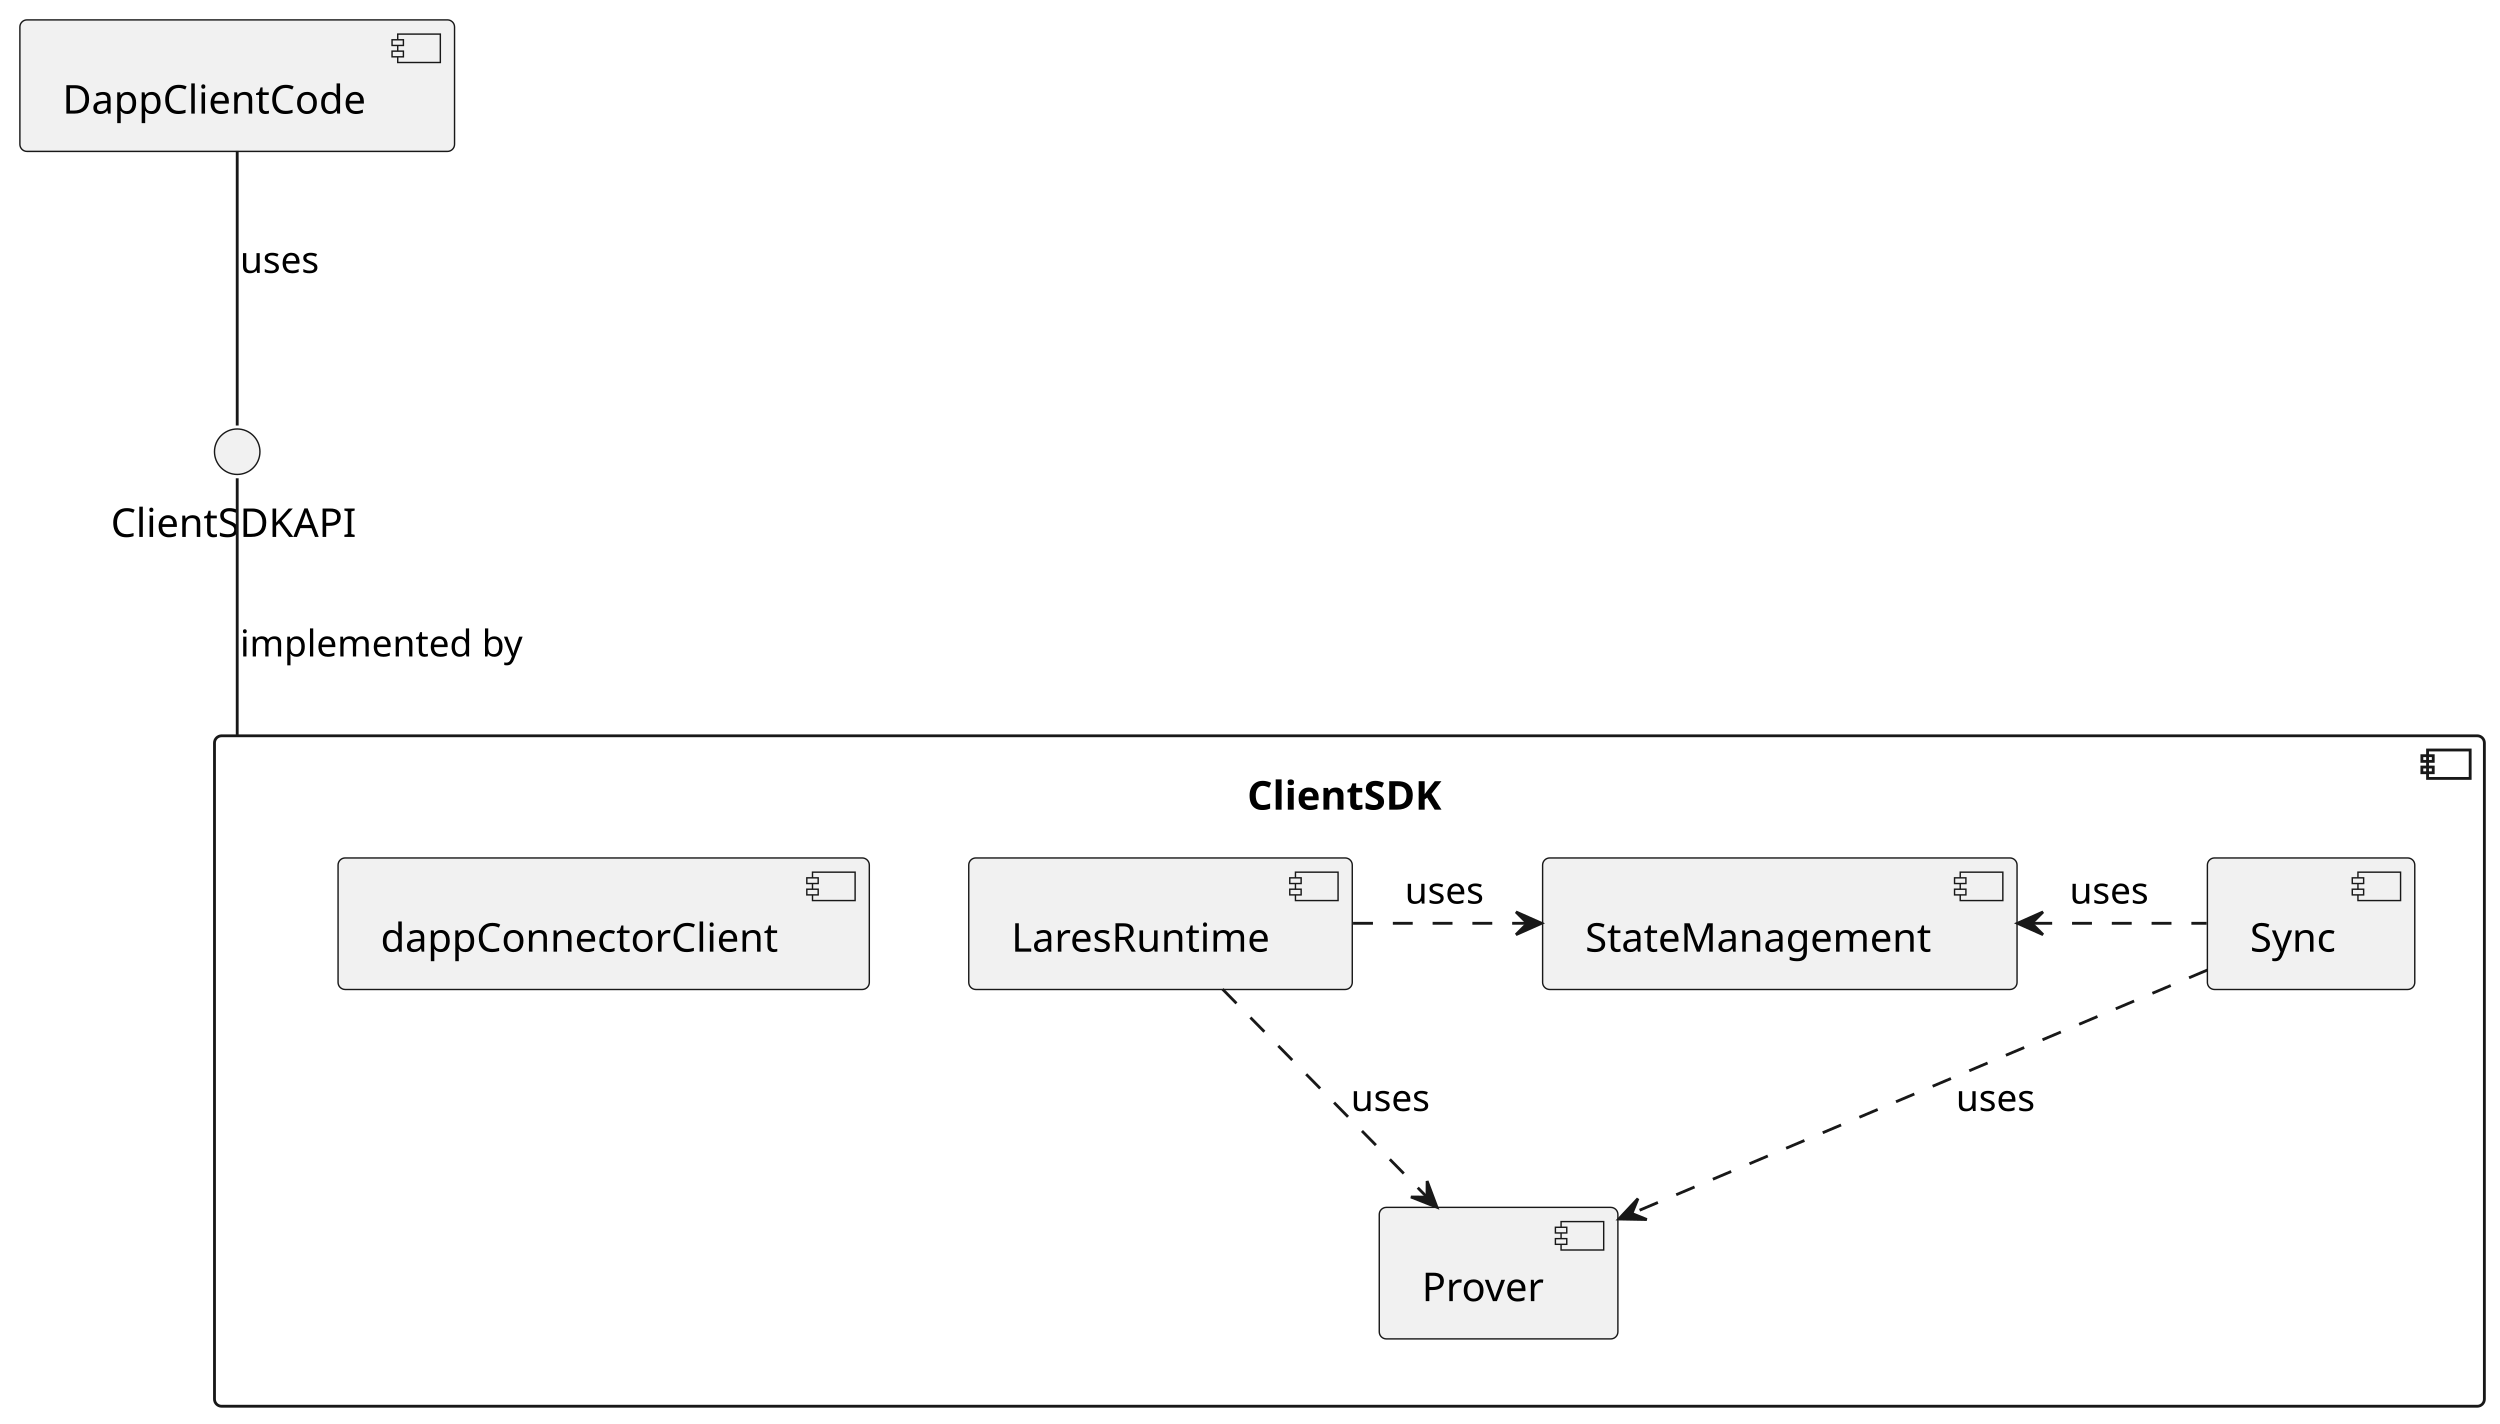
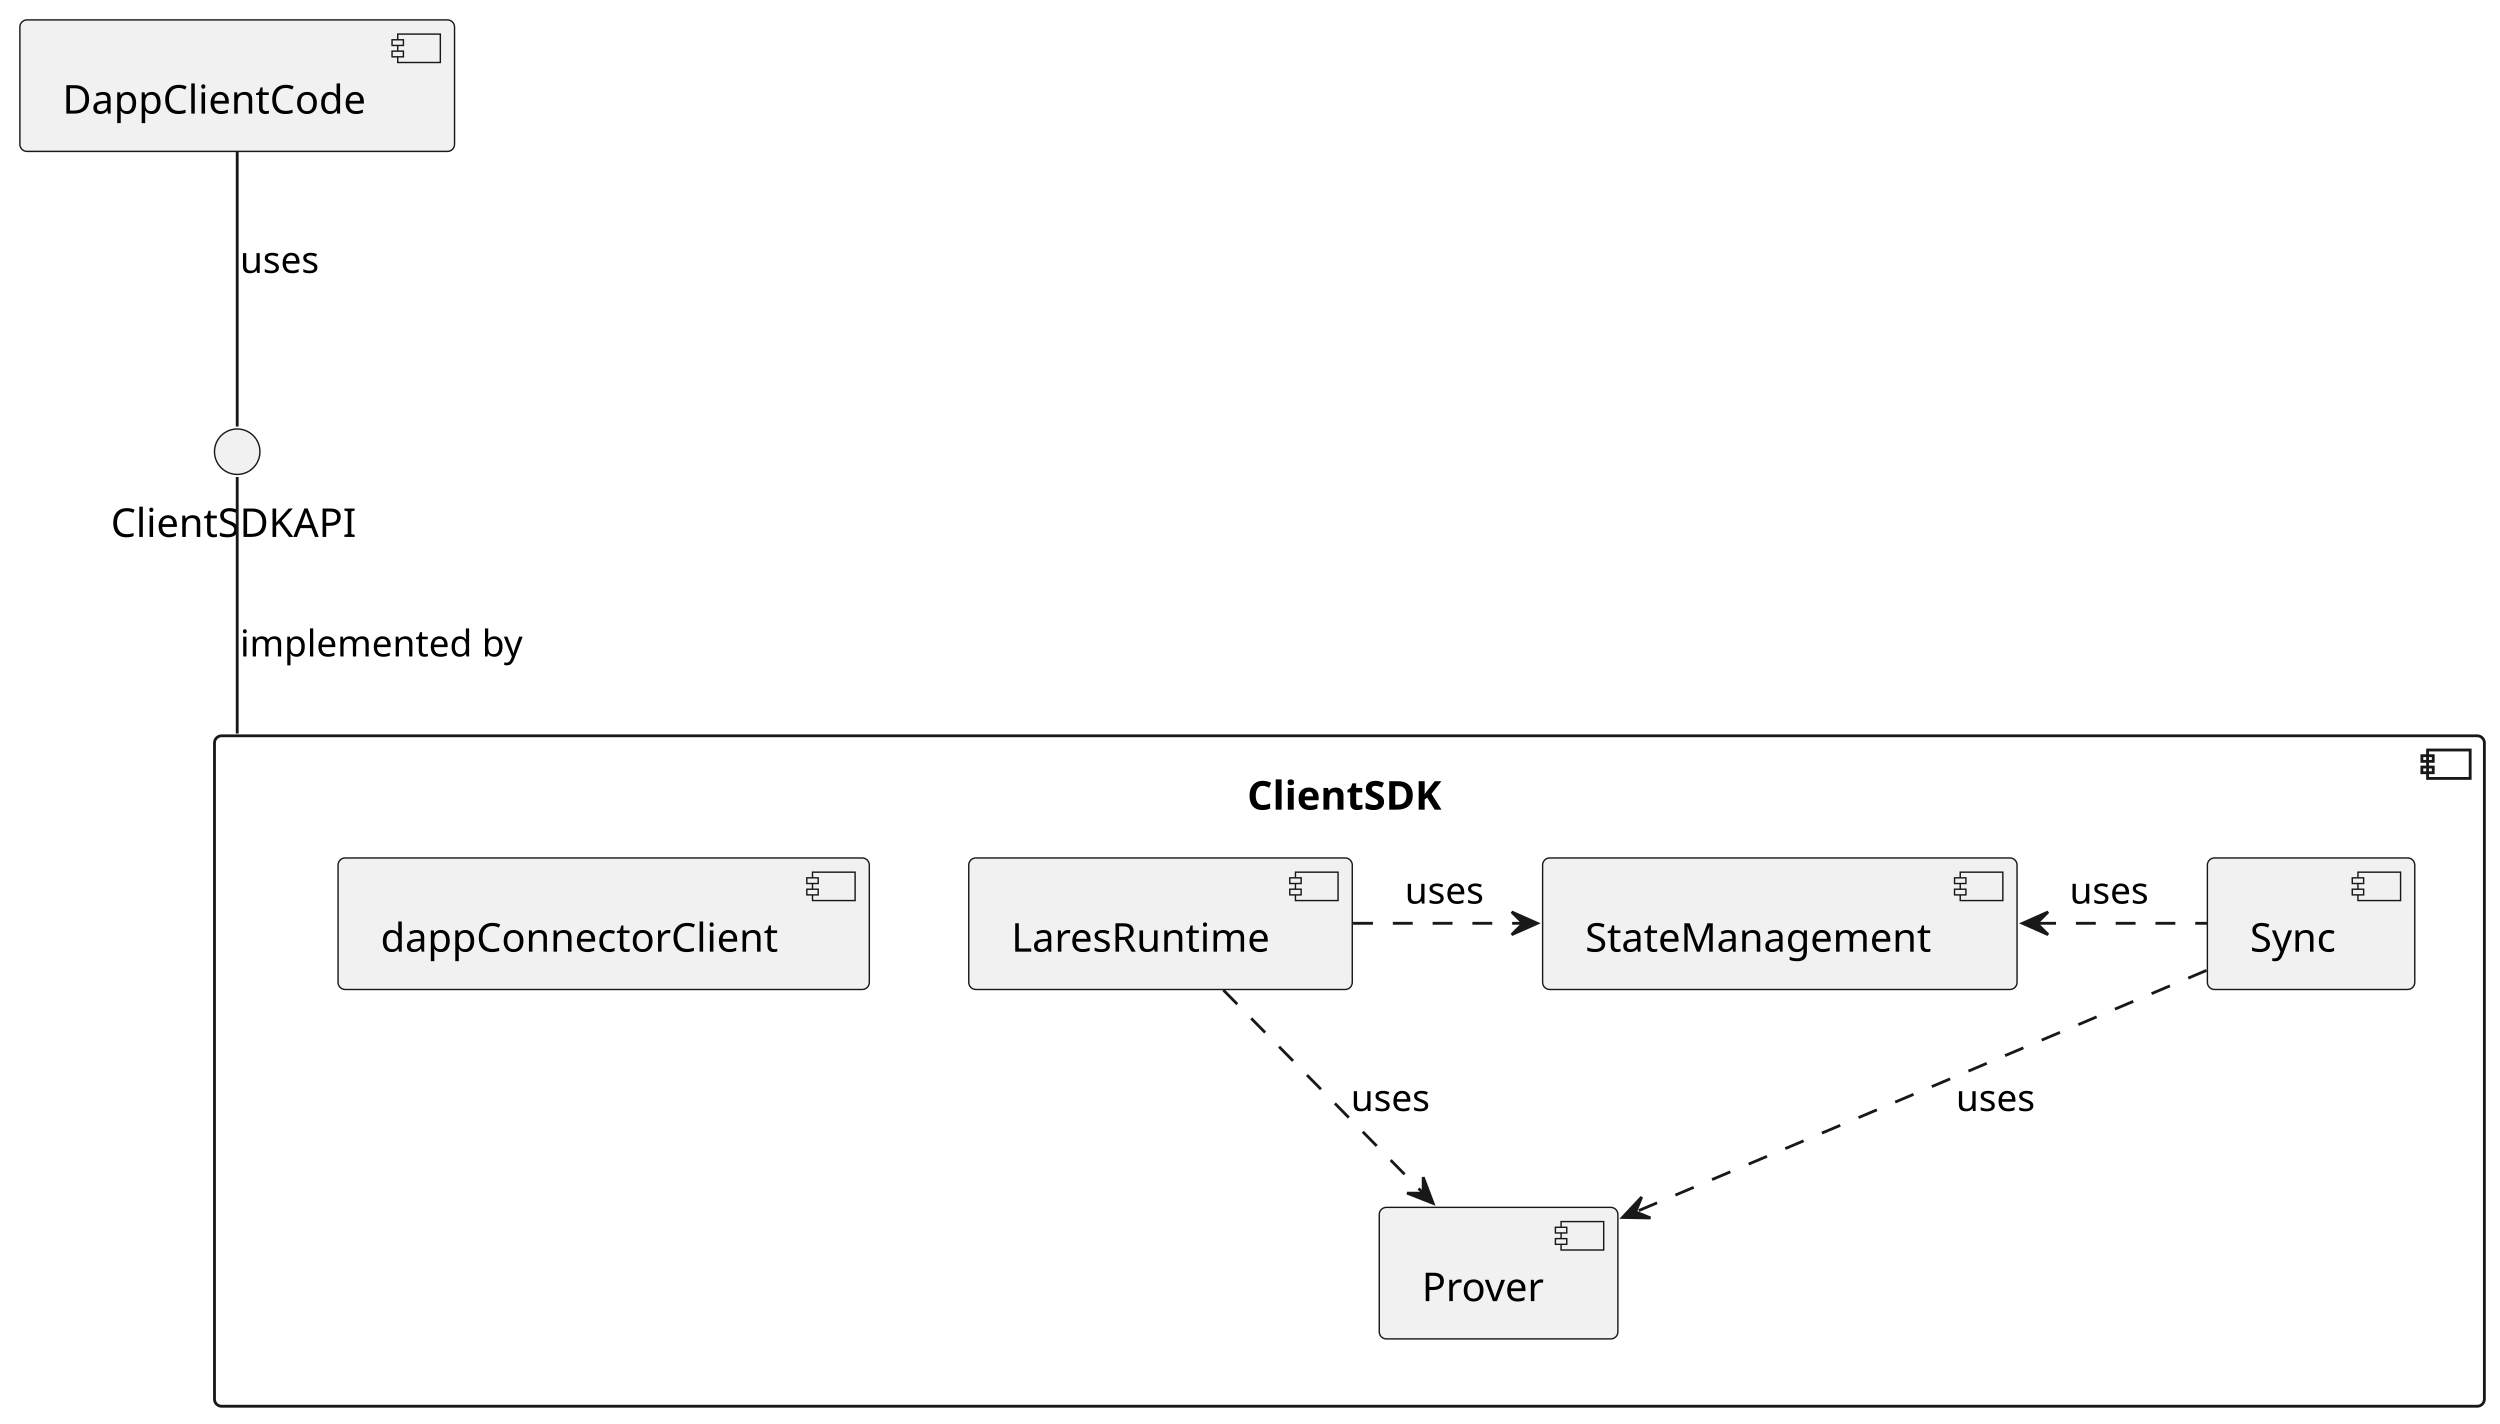
<svg xmlns="http://www.w3.org/2000/svg" contentStyleType="text/css" height="501px" preserveAspectRatio="none" style="width:880px;height:501px;background:#FFFFFF;" version="1.1" viewBox="0 0 880 501" width="880px" zoomAndPan="magnify">
  <defs />
  <g>
    <g id="cluster_ClientSDK">
      <rect height="236" rx="2.5" ry="2.5" style="stroke:#181818;stroke-width:1.0;fill:none;" width="799" x="75.5" y="259" />
      <rect height="10" style="stroke:#181818;stroke-width:1.0;fill:none;" width="15" x="854.5" y="264" />
      <rect height="2" style="stroke:#181818;stroke-width:1.0;fill:none;" width="4" x="852.5" y="266" />
      <rect height="2" style="stroke:#181818;stroke-width:1.0;fill:none;" width="4" x="852.5" y="270" />
      <text fill="#000000" font-family="sans-serif" font-size="14" font-weight="bold" lengthAdjust="spacing" textLength="71.938" x="439.031" y="284.995">ClientSDK</text>
    </g>
    <g id="elem_dappConnectorClient">
      <rect fill="#F1F1F1" height="46.297" rx="2.5" ry="2.5" style="stroke:#181818;stroke-width:0.5;" width="187" x="119" y="302" />
      <rect fill="#F1F1F1" height="10" style="stroke:#181818;stroke-width:0.5;" width="15" x="286" y="307" />
      <rect fill="#F1F1F1" height="2" style="stroke:#181818;stroke-width:0.5;" width="4" x="284" y="309" />
      <rect fill="#F1F1F1" height="2" style="stroke:#181818;stroke-width:0.5;" width="4" x="284" y="313" />
      <text fill="#000000" font-family="sans-serif" font-size="14" lengthAdjust="spacing" textLength="147" x="134" y="334.995">dappConnectorClient</text>
    </g>
    <g id="elem_StateManagement">
      <rect fill="#F1F1F1" height="46.297" rx="2.5" ry="2.5" style="stroke:#181818;stroke-width:0.5;" width="167" x="543" y="302" />
      <rect fill="#F1F1F1" height="10" style="stroke:#181818;stroke-width:0.5;" width="15" x="690" y="307" />
      <rect fill="#F1F1F1" height="2" style="stroke:#181818;stroke-width:0.5;" width="4" x="688" y="309" />
      <rect fill="#F1F1F1" height="2" style="stroke:#181818;stroke-width:0.5;" width="4" x="688" y="313" />
      <text fill="#000000" font-family="sans-serif" font-size="14" lengthAdjust="spacing" textLength="127" x="558" y="334.995">StateManagement</text>
    </g>
    <g id="elem_Prover">
      <rect fill="#F1F1F1" height="46.297" rx="2.5" ry="2.5" style="stroke:#181818;stroke-width:0.5;" width="84" x="485.5" y="425" />
      <rect fill="#F1F1F1" height="10" style="stroke:#181818;stroke-width:0.5;" width="15" x="549.5" y="430" />
      <rect fill="#F1F1F1" height="2" style="stroke:#181818;stroke-width:0.5;" width="4" x="547.5" y="432" />
      <rect fill="#F1F1F1" height="2" style="stroke:#181818;stroke-width:0.5;" width="4" x="547.5" y="436" />
      <text fill="#000000" font-family="sans-serif" font-size="14" lengthAdjust="spacing" textLength="44" x="500.5" y="457.995">Prover</text>
    </g>
    <g id="elem_Sync">
      <rect fill="#F1F1F1" height="46.297" rx="2.5" ry="2.5" style="stroke:#181818;stroke-width:0.5;" width="73" x="777" y="302" />
      <rect fill="#F1F1F1" height="10" style="stroke:#181818;stroke-width:0.5;" width="15" x="830" y="307" />
      <rect fill="#F1F1F1" height="2" style="stroke:#181818;stroke-width:0.5;" width="4" x="828" y="309" />
      <rect fill="#F1F1F1" height="2" style="stroke:#181818;stroke-width:0.5;" width="4" x="828" y="313" />
      <text fill="#000000" font-family="sans-serif" font-size="14" lengthAdjust="spacing" textLength="33" x="792" y="334.995">Sync</text>
    </g>
    <g id="elem_LaresRuntime">
      <rect fill="#F1F1F1" height="46.297" rx="2.5" ry="2.5" style="stroke:#181818;stroke-width:0.5;" width="135" x="341" y="302" />
      <rect fill="#F1F1F1" height="10" style="stroke:#181818;stroke-width:0.5;" width="15" x="456" y="307" />
      <rect fill="#F1F1F1" height="2" style="stroke:#181818;stroke-width:0.5;" width="4" x="454" y="309" />
      <rect fill="#F1F1F1" height="2" style="stroke:#181818;stroke-width:0.5;" width="4" x="454" y="313" />
      <text fill="#000000" font-family="sans-serif" font-size="14" lengthAdjust="spacing" textLength="95" x="356" y="334.995">LaresRuntime</text>
    </g>
    <g id="elem_ClientSDKAPI">
      <ellipse cx="83.5" cy="159" fill="#F1F1F1" rx="8" ry="8" style="stroke:#181818;stroke-width:0.5;" />
      <text fill="#000000" font-family="sans-serif" font-size="14" lengthAdjust="spacing" textLength="89" x="39" y="188.995">ClientSDKAPI</text>
    </g>
    <g id="elem_DappClientCode">
      <rect fill="#F1F1F1" height="46.297" rx="2.5" ry="2.5" style="stroke:#181818;stroke-width:0.5;" width="153" x="7" y="7" />
      <rect fill="#F1F1F1" height="10" style="stroke:#181818;stroke-width:0.5;" width="15" x="140" y="12" />
      <rect fill="#F1F1F1" height="2" style="stroke:#181818;stroke-width:0.5;" width="4" x="138" y="14" />
      <rect fill="#F1F1F1" height="2" style="stroke:#181818;stroke-width:0.5;" width="4" x="138" y="18" />
      <text fill="#000000" font-family="sans-serif" font-size="14" lengthAdjust="spacing" textLength="113" x="22" y="39.995">DappClientCode</text>
    </g>
    <g id="link_DappClientCode_ClientSDKAPI">
-       <path d="M83.5,53.12 C83.5,81.83 83.5,130.53 83.5,149.8 " fill="none" id="DappClientCode-ClientSDKAPI" style="stroke:#181818;stroke-width:1.0;" />
+       <path d="M83.5,53.41 C83.5,82.32 83.5,131.15 83.5,150.13 " fill="none" id="DappClientCode-ClientSDKAPI" style="stroke:#181818;stroke-width:1.0;" />
      <text fill="#000000" font-family="sans-serif" font-size="13" lengthAdjust="spacing" textLength="30" x="84.5" y="96.067">uses</text>
    </g>
    <g id="link_ClientSDKAPI_ClientSDK">
-       <path d="M83.5,168.36 C83.5,184.81 83.5,222.77 83.5,257.081 C83.5,257.617 83.5,258.153 83.5,258.687 " fill="none" id="ClientSDKAPI-ClientSDK" style="stroke:#181818;stroke-width:1.0;" />
+       <path d="M83.5,167.91 C83.5,184.035 83.5,222.1 83.5,256.601 C83.5,257.14 83.5,257.678 83.5,258.216 " fill="none" id="ClientSDKAPI-ClientSDK" style="stroke:#181818;stroke-width:1.0;" />
      <text fill="#000000" font-family="sans-serif" font-size="13" lengthAdjust="spacing" textLength="104" x="84.5" y="231.067">implemented by</text>
    </g>
    <g id="link_LaresRuntime_StateManagement">
-       <path d="M476.28,325 C495.64,325 517.03,325 537.45,325 " fill="none" id="LaresRuntime-to-StateManagement" style="stroke:#181818;stroke-width:1.0;stroke-dasharray:7.0,7.0;" />
-       <polygon fill="#181818" points="542.62,325,533.62,321,537.62,325,533.62,329,542.62,325" style="stroke:#181818;stroke-width:1.0;" />
+       <path d="M476.28,325 C495.23,325 516.13,325 536.16,325 " fill="none" id="LaresRuntime-to-StateManagement" style="stroke:#181818;stroke-width:1.0;stroke-dasharray:7.0,7.0;" />
+       <polygon fill="#181818" points="541.11,325,532.11,321,536.11,325,532.11,329,541.11,325" style="stroke:#181818;stroke-width:1.0;" />
      <text fill="#000000" font-family="sans-serif" font-size="13" lengthAdjust="spacing" textLength="30" x="494.5" y="318.067">uses</text>
    </g>
    <g id="link_LaresRuntime_Prover">
-       <path d="M430.33,348.19 C450.62,368.83 480.86,399.57 502.2,421.28 " fill="none" id="LaresRuntime-to-Prover" style="stroke:#181818;stroke-width:1.0;stroke-dasharray:7.0,7.0;" />
-       <polygon fill="#181818" points="505.81,424.95,502.349,415.729,502.303,421.386,496.647,421.34,505.81,424.95" style="stroke:#181818;stroke-width:1.0;" />
+       <path d="M430.6,348.48 C450.56,368.77 479.95,398.65 501.13,420.18 " fill="none" id="LaresRuntime-to-Prover" style="stroke:#181818;stroke-width:1.0;stroke-dasharray:7.0,7.0;" />
+       <polygon fill="#181818" points="504.45,423.57,500.97,414.356,500.936,420.013,495.279,419.979,504.45,423.57" style="stroke:#181818;stroke-width:1.0;" />
      <text fill="#000000" font-family="sans-serif" font-size="13" lengthAdjust="spacing" textLength="30" x="475.5" y="391.067">uses</text>
    </g>
    <g id="link_StateManagement_Sync">
-       <path d="M715.36,325 C737.05,325 759.08,325 776.75,325 " fill="none" id="StateManagement-backto-Sync" style="stroke:#181818;stroke-width:1.0;stroke-dasharray:7.0,7.0;" />
-       <polygon fill="#181818" points="710.15,325,719.15,329,715.15,325,719.15,321,710.15,325" style="stroke:#181818;stroke-width:1.0;" />
+       <path d="M716.72,325 C738.02,325 759.54,325 776.87,325 " fill="none" id="StateManagement-backto-Sync" style="stroke:#181818;stroke-width:1.0;stroke-dasharray:7.0,7.0;" />
+       <polygon fill="#181818" points="711.94,325,720.94,329,716.94,325,720.94,321,711.94,325" style="stroke:#181818;stroke-width:1.0;" />
      <text fill="#000000" font-family="sans-serif" font-size="13" lengthAdjust="spacing" textLength="30" x="728.5" y="318.067">uses</text>
    </g>
    <g id="link_Sync_Prover">
-       <path d="M776.99,341.45 C725.43,363.26 631.26,403.1 574.53,427.1 " fill="none" id="Sync-to-Prover" style="stroke:#181818;stroke-width:1.0;stroke-dasharray:7.0,7.0;" />
-       <polygon fill="#181818" points="569.83,429.09,579.677,429.273,574.436,427.145,576.564,421.904,569.83,429.09" style="stroke:#181818;stroke-width:1.0;" />
+       <path d="M776.7,341.57 C725.35,363.29 632.17,402.72 575.45,426.71 " fill="none" id="Sync-to-Prover" style="stroke:#181818;stroke-width:1.0;stroke-dasharray:7.0,7.0;" />
+       <polygon fill="#181818" points="571.13,428.54,580.977,428.723,575.736,426.595,577.865,421.353,571.13,428.54" style="stroke:#181818;stroke-width:1.0;" />
      <text fill="#000000" font-family="sans-serif" font-size="13" lengthAdjust="spacing" textLength="30" x="688.5" y="391.067">uses</text>
    </g>
  </g>
</svg>
